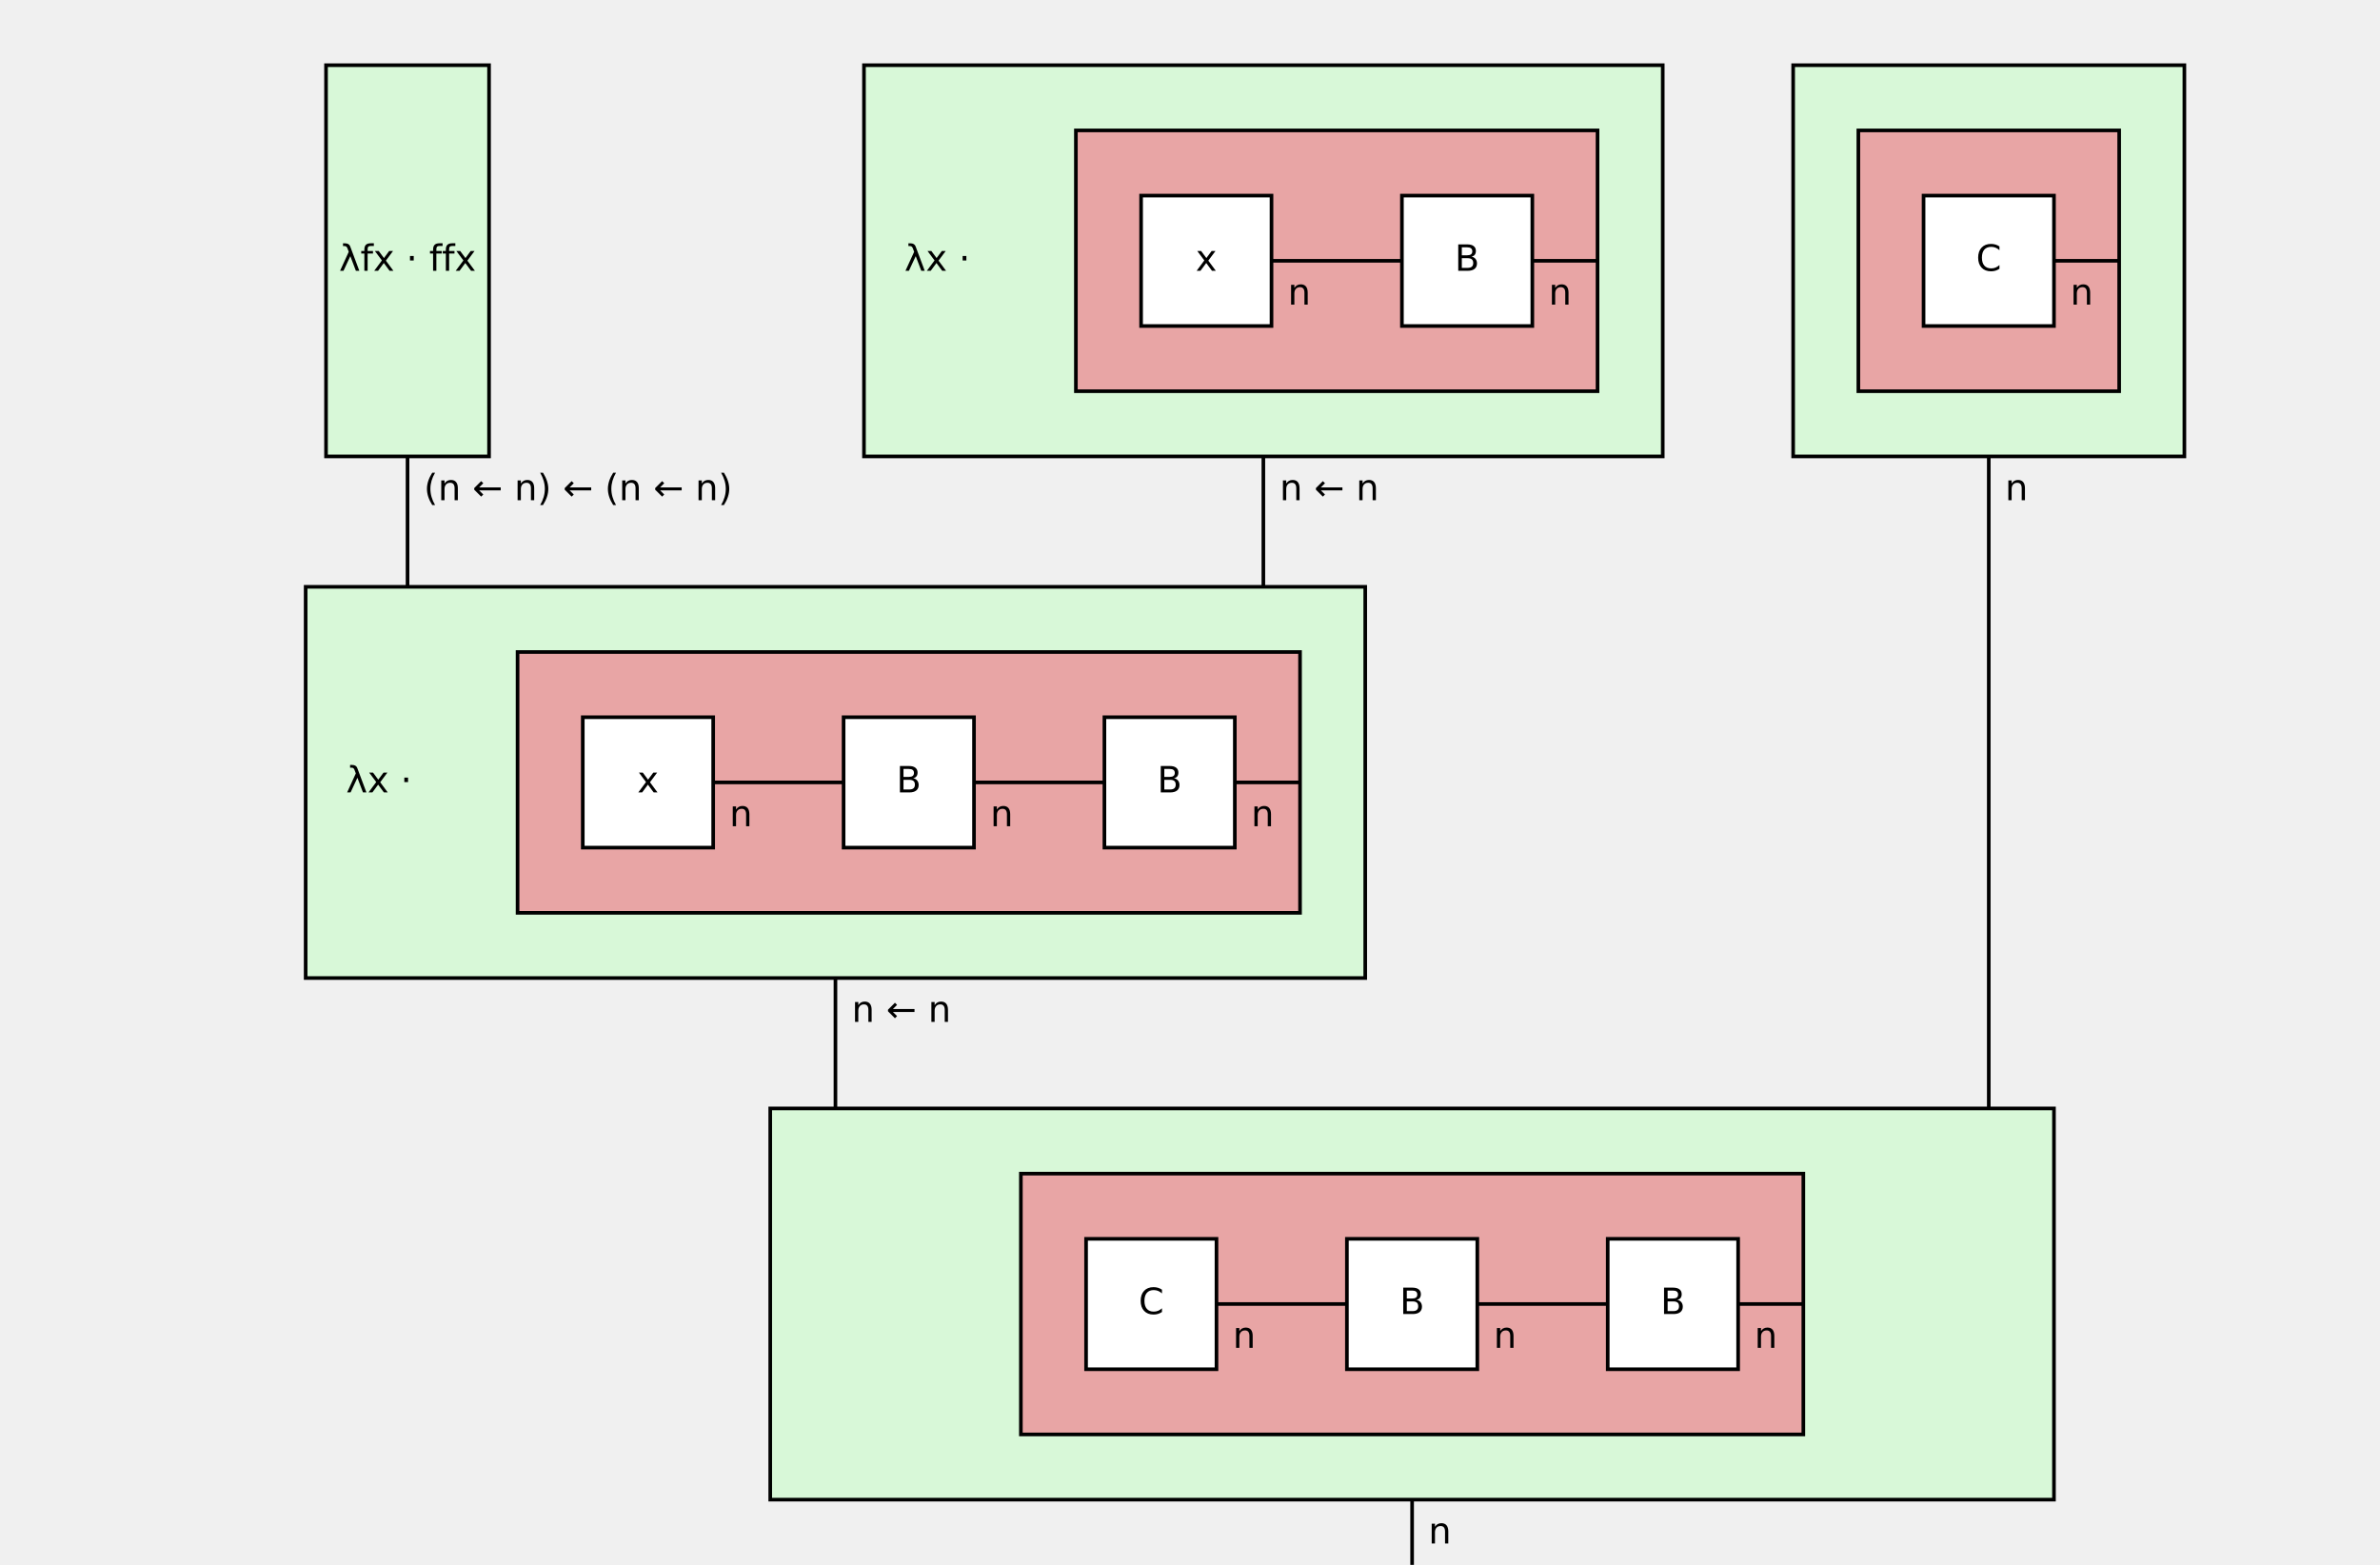
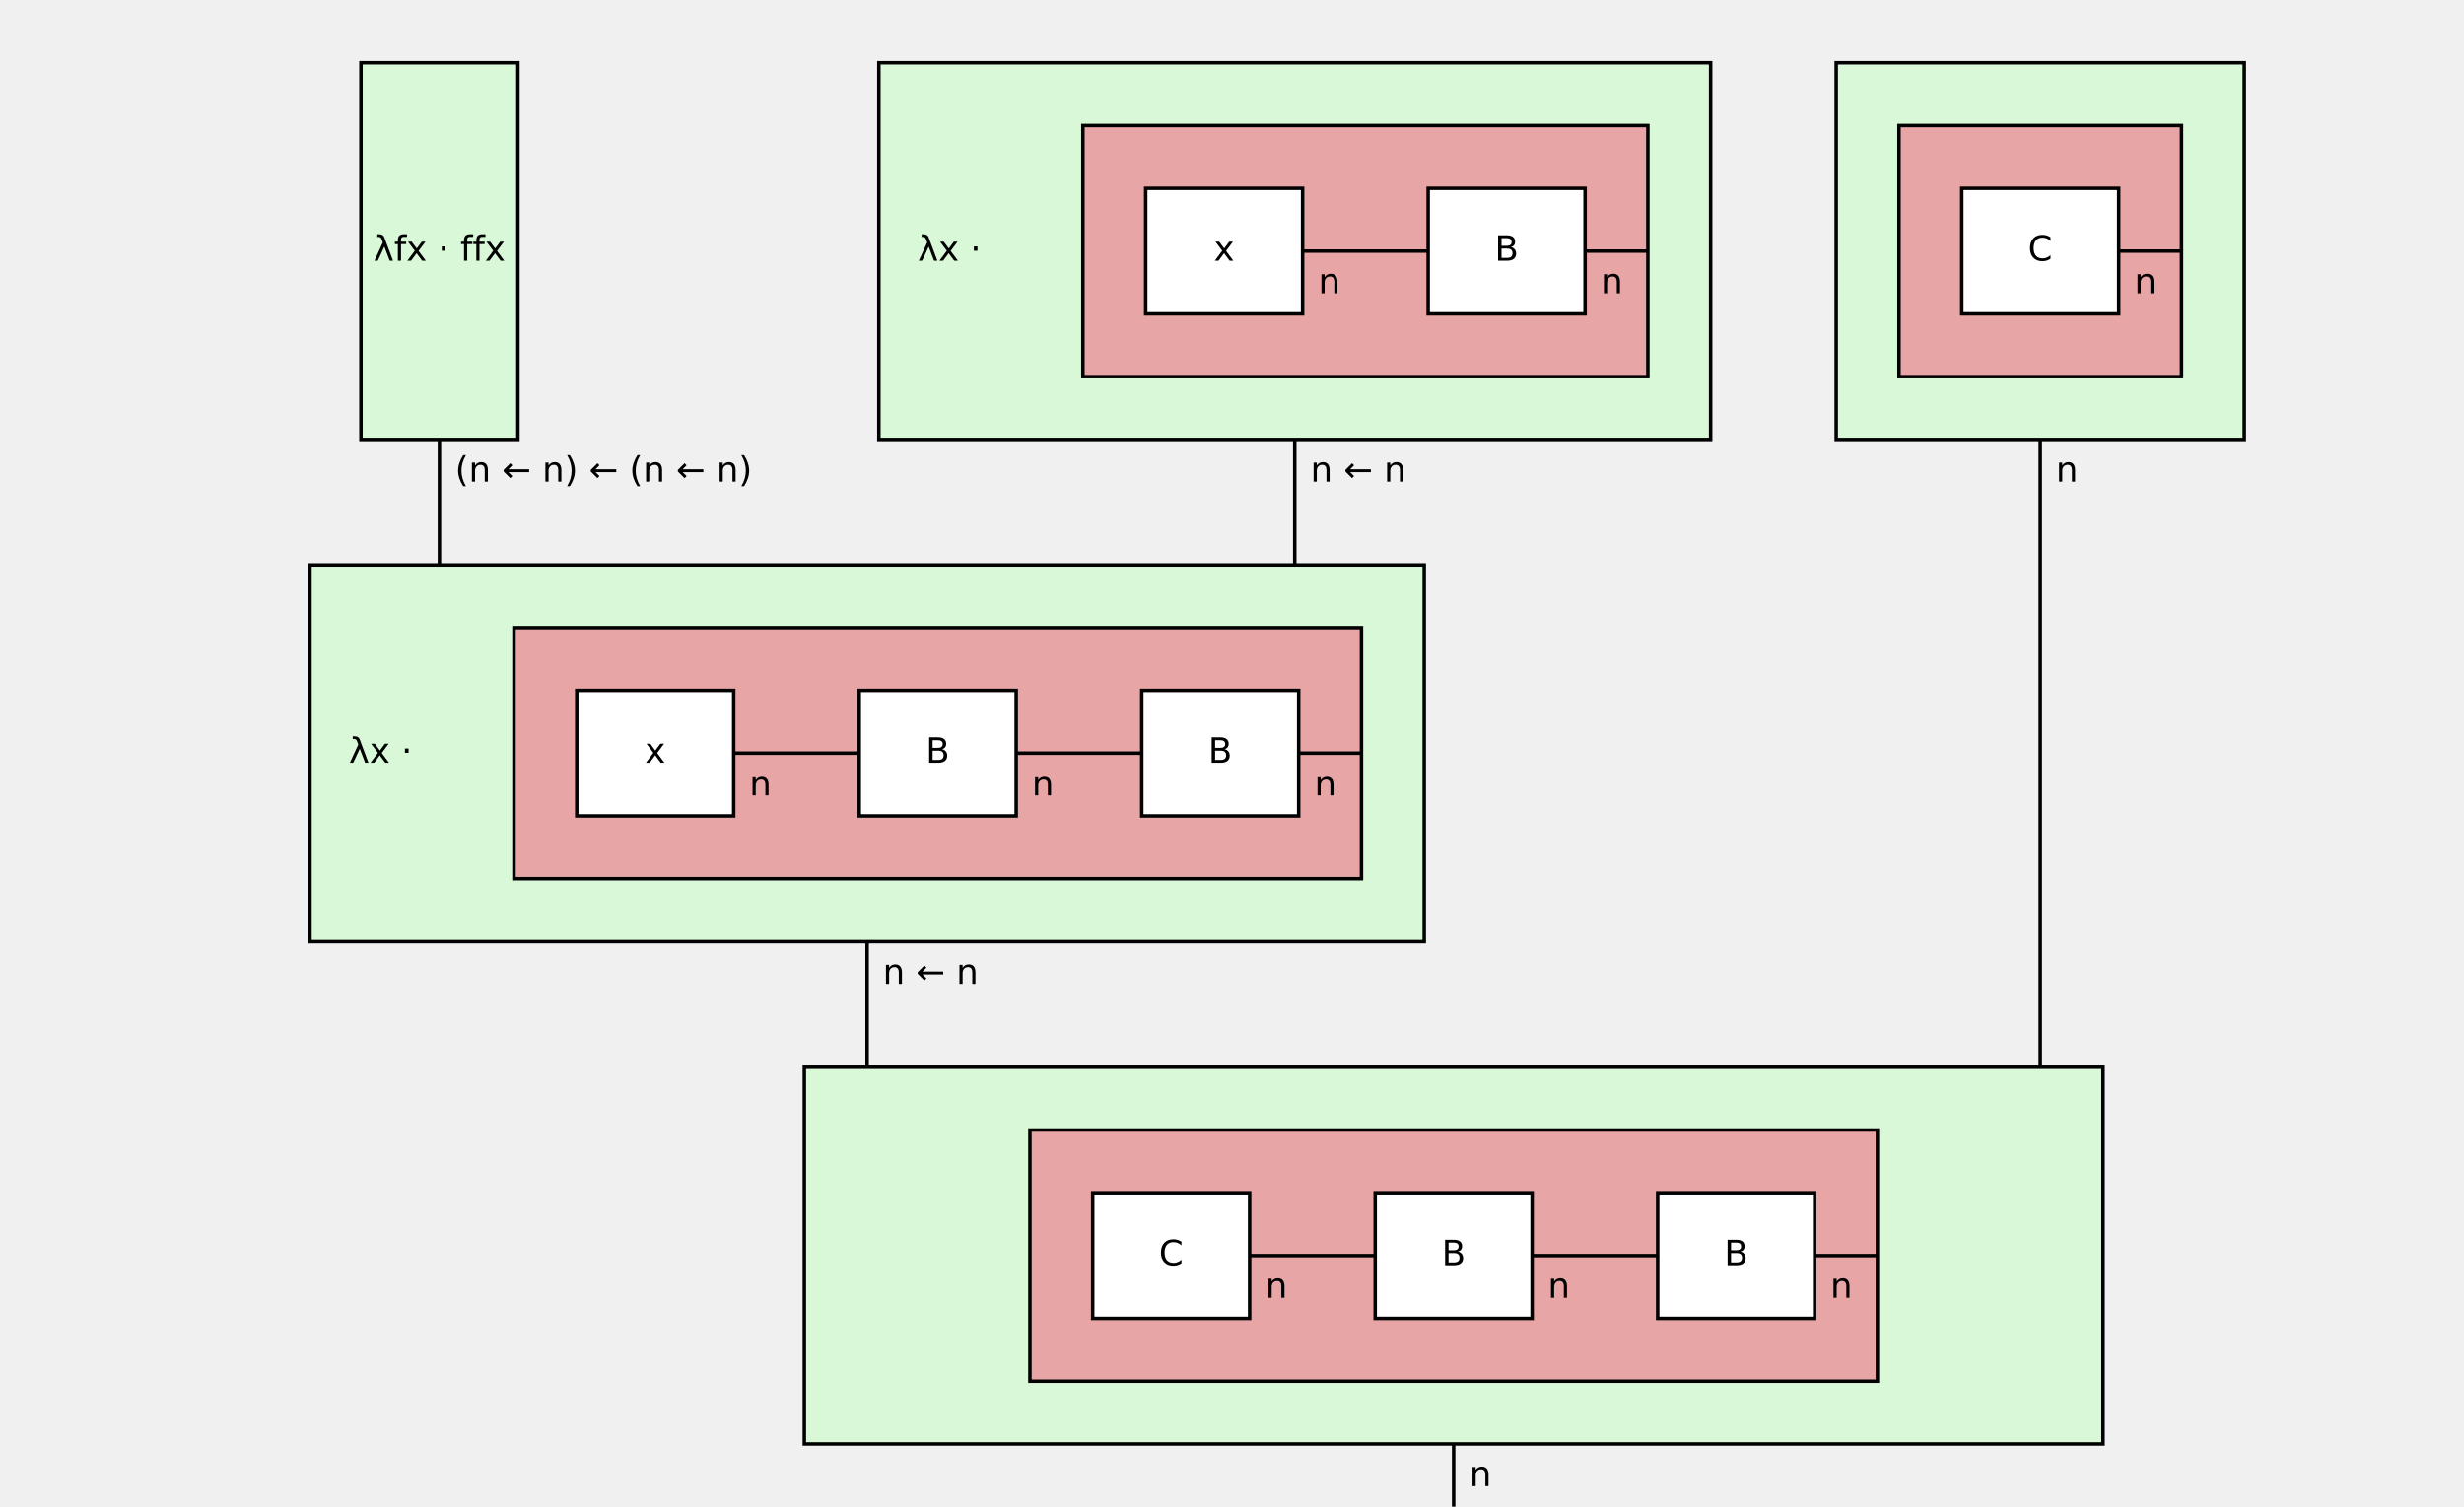
- <svg xmlns="http://www.w3.org/2000/svg" xmlns:xlink="http://www.w3.org/1999/xlink" width="657pt" height="432pt" viewBox="0 0 657 432" version="1.1">
+ <svg xmlns="http://www.w3.org/2000/svg" xmlns:xlink="http://www.w3.org/1999/xlink" width="706.5pt" height="432pt" viewBox="0 0 706.5 432" version="1.1">
  <style type="text/css">@media (prefers-color-scheme: dark) {[id^="dark-stroke"] path { stroke: #ffffff !important; } [id^="dark-fill"] g, [id^="dark-fill"] use { fill: #ffffff !important; stroke: #ffffff !important; }}</style>
  <defs>
    <style type="text/css">*{stroke-linejoin: round; stroke-linecap: butt}</style>
  </defs>
  <g id="figure_1">
    <g id="patch_1">
-       <path d="M 0 432  L 657 432  L 657 0  L 0 0  L 0 432  z " style="fill: none" />
+       <path d="M 0 432  L 706.5 432  L 706.5 0  L 0 0  L 0 432  z " style="fill: none" />
    </g>
    <g id="axes_1">
      <g id="patch_2">
-         <path d="M 0 432  L 657 432  L 657 0  L 0 0  L 0 432  z " clip-path="url(#p1e4a4c0554)" style="fill: none" />
+         <path d="M 0 432  L 706.5 432  L 706.5 0  L 0 0  L 0 432  z " clip-path="url(#p8e985a2a1a)" style="fill: none" />
      </g>
      <g id="dark-stroke-2">
-         <path d="M 112.5 126  Q 112.5 162 112.5 162  " clip-path="url(#p1e4a4c0554)" style="fill: none; stroke: #000000; stroke-linejoin: miter" />
+         <path d="M 126 126  Q 126 162 126 162  " clip-path="url(#p8e985a2a1a)" style="fill: none; stroke: #000000; stroke-linejoin: miter" />
      </g>
      <g id="dark-stroke-4">
-         <path d="M 348.75 126  Q 348.75 162 348.75 162  " clip-path="url(#p1e4a4c0554)" style="fill: none; stroke: #000000; stroke-linejoin: miter" />
+         <path d="M 371.25 126  Q 371.25 162 371.25 162  " clip-path="url(#p8e985a2a1a)" style="fill: none; stroke: #000000; stroke-linejoin: miter" />
      </g>
      <g id="dark-stroke-6">
-         <path d="M 549 126  Q 549 306 549 306  " clip-path="url(#p1e4a4c0554)" style="fill: none; stroke: #000000; stroke-linejoin: miter" />
+         <path d="M 585 126  Q 585 306 585 306  " clip-path="url(#p8e985a2a1a)" style="fill: none; stroke: #000000; stroke-linejoin: miter" />
      </g>
      <g id="dark-stroke-8">
-         <path d="M 230.625 270  Q 230.625 306 230.625 306  " clip-path="url(#p1e4a4c0554)" style="fill: none; stroke: #000000; stroke-linejoin: miter" />
+         <path d="M 248.625 270  Q 248.625 306 248.625 306  " clip-path="url(#p8e985a2a1a)" style="fill: none; stroke: #000000; stroke-linejoin: miter" />
      </g>
      <g id="dark-stroke-10">
-         <path d="M 389.812 414  Q 389.812 432 389.812 432  " clip-path="url(#p1e4a4c0554)" style="fill: none; stroke: #000000; stroke-linejoin: miter" />
+         <path d="M 416.812 414  Q 416.812 432 416.812 432  " clip-path="url(#p8e985a2a1a)" style="fill: none; stroke: #000000; stroke-linejoin: miter" />
      </g>
      <g id="patch_3">
-         <path d="M 90 126  L 90 18  L 135 18  L 135 126  z " clip-path="url(#p1e4a4c0554)" style="fill: #d8f8d8; stroke: #000000; stroke-linejoin: miter" />
+         <path d="M 103.5 126  L 103.5 18  L 148.5 18  L 148.5 126  z " clip-path="url(#p8e985a2a1a)" style="fill: #d8f8d8; stroke: #000000; stroke-linejoin: miter" />
      </g>
      <g id="patch_4">
-         <path d="M 238.5 126  L 238.5 18  L 459 18  L 459 126  z " clip-path="url(#p1e4a4c0554)" style="fill: #d8f8d8; stroke: #000000; stroke-linejoin: miter" />
+         <path d="M 252 126  L 252 18  L 490.5 18  L 490.5 126  z " clip-path="url(#p8e985a2a1a)" style="fill: #d8f8d8; stroke: #000000; stroke-linejoin: miter" />
      </g>
      <g id="patch_5">
-         <path d="M 441 36  L 441 108  L 297 108  L 297 36  z " clip-path="url(#p1e4a4c0554)" style="fill: #e8a5a5; stroke: #000000; stroke-linejoin: miter" />
+         <path d="M 472.5 36  L 472.5 108  L 310.5 108  L 310.5 36  z " clip-path="url(#p8e985a2a1a)" style="fill: #e8a5a5; stroke: #000000; stroke-linejoin: miter" />
      </g>
      <g id="dark-stroke-12">
-         <path d="M 351 72  C 375 72 387 72 387 72  " clip-path="url(#p1e4a4c0554)" style="fill: none; stroke: #000000; stroke-linejoin: miter" />
+         <path d="M 373.5 72  C 397.5 72 409.5 72 409.5 72  " clip-path="url(#p8e985a2a1a)" style="fill: none; stroke: #000000; stroke-linejoin: miter" />
      </g>
      <g id="dark-stroke-14">
-         <path d="M 423 72  C 435 72 441 72 441 72  " clip-path="url(#p1e4a4c0554)" style="fill: none; stroke: #000000; stroke-linejoin: miter" />
+         <path d="M 454.5 72  C 466.5 72 472.5 72 472.5 72  " clip-path="url(#p8e985a2a1a)" style="fill: none; stroke: #000000; stroke-linejoin: miter" />
      </g>
      <g id="patch_6">
-         <path d="M 351 54  L 315 54  L 315 90  L 351 90  z " clip-path="url(#p1e4a4c0554)" style="fill: #ffffff; stroke: #000000; stroke-linejoin: miter" />
+         <path d="M 373.5 54  L 328.5 54  L 328.5 90  L 373.5 90  z " clip-path="url(#p8e985a2a1a)" style="fill: #ffffff; stroke: #000000; stroke-linejoin: miter" />
      </g>
      <g id="patch_7">
-         <path d="M 423 54  L 387 54  L 387 90  L 423 90  z " clip-path="url(#p1e4a4c0554)" style="fill: #ffffff; stroke: #000000; stroke-linejoin: miter" />
+         <path d="M 454.5 54  L 409.5 54  L 409.5 90  L 454.5 90  z " clip-path="url(#p8e985a2a1a)" style="fill: #ffffff; stroke: #000000; stroke-linejoin: miter" />
      </g>
      <g id="patch_8">
-         <path d="M 495 126  L 495 18  L 603 18  L 603 126  z " clip-path="url(#p1e4a4c0554)" style="fill: #d8f8d8; stroke: #000000; stroke-linejoin: miter" />
+         <path d="M 526.5 126  L 526.5 18  L 643.5 18  L 643.5 126  z " clip-path="url(#p8e985a2a1a)" style="fill: #d8f8d8; stroke: #000000; stroke-linejoin: miter" />
      </g>
      <g id="patch_9">
-         <path d="M 585 36  L 585 108  L 513 108  L 513 36  z " clip-path="url(#p1e4a4c0554)" style="fill: #e8a5a5; stroke: #000000; stroke-linejoin: miter" />
+         <path d="M 625.5 36  L 625.5 108  L 544.5 108  L 544.5 36  z " clip-path="url(#p8e985a2a1a)" style="fill: #e8a5a5; stroke: #000000; stroke-linejoin: miter" />
      </g>
      <g id="dark-stroke-16">
-         <path d="M 567 72  C 579 72 585 72 585 72  " clip-path="url(#p1e4a4c0554)" style="fill: none; stroke: #000000; stroke-linejoin: miter" />
+         <path d="M 607.5 72  C 619.5 72 625.5 72 625.5 72  " clip-path="url(#p8e985a2a1a)" style="fill: none; stroke: #000000; stroke-linejoin: miter" />
      </g>
      <g id="patch_10">
-         <path d="M 567 54  L 531 54  L 531 90  L 567 90  z " clip-path="url(#p1e4a4c0554)" style="fill: #ffffff; stroke: #000000; stroke-linejoin: miter" />
+         <path d="M 607.5 54  L 562.5 54  L 562.5 90  L 607.5 90  z " clip-path="url(#p8e985a2a1a)" style="fill: #ffffff; stroke: #000000; stroke-linejoin: miter" />
      </g>
      <g id="patch_11">
-         <path d="M 84.375 270  L 84.375 162  L 376.875 162  L 376.875 270  z " clip-path="url(#p1e4a4c0554)" style="fill: #d8f8d8; stroke: #000000; stroke-linejoin: miter" />
+         <path d="M 88.875 270  L 88.875 162  L 408.375 162  L 408.375 270  z " clip-path="url(#p8e985a2a1a)" style="fill: #d8f8d8; stroke: #000000; stroke-linejoin: miter" />
      </g>
      <g id="patch_12">
-         <path d="M 358.875 180  L 358.875 252  L 142.875 252  L 142.875 180  z " clip-path="url(#p1e4a4c0554)" style="fill: #e8a5a5; stroke: #000000; stroke-linejoin: miter" />
+         <path d="M 390.375 180  L 390.375 252  L 147.375 252  L 147.375 180  z " clip-path="url(#p8e985a2a1a)" style="fill: #e8a5a5; stroke: #000000; stroke-linejoin: miter" />
      </g>
      <g id="dark-stroke-18">
-         <path d="M 196.875 216  C 220.875 216 232.875 216 232.875 216  " clip-path="url(#p1e4a4c0554)" style="fill: none; stroke: #000000; stroke-linejoin: miter" />
+         <path d="M 210.375 216  C 234.375 216 246.375 216 246.375 216  " clip-path="url(#p8e985a2a1a)" style="fill: none; stroke: #000000; stroke-linejoin: miter" />
      </g>
      <g id="dark-stroke-20">
-         <path d="M 268.875 216  C 292.875 216 304.875 216 304.875 216  " clip-path="url(#p1e4a4c0554)" style="fill: none; stroke: #000000; stroke-linejoin: miter" />
+         <path d="M 291.375 216  C 315.375 216 327.375 216 327.375 216  " clip-path="url(#p8e985a2a1a)" style="fill: none; stroke: #000000; stroke-linejoin: miter" />
      </g>
      <g id="dark-stroke-22">
-         <path d="M 340.875 216  C 352.875 216 358.875 216 358.875 216  " clip-path="url(#p1e4a4c0554)" style="fill: none; stroke: #000000; stroke-linejoin: miter" />
+         <path d="M 372.375 216  C 384.375 216 390.375 216 390.375 216  " clip-path="url(#p8e985a2a1a)" style="fill: none; stroke: #000000; stroke-linejoin: miter" />
      </g>
      <g id="patch_13">
-         <path d="M 196.875 198  L 160.875 198  L 160.875 234  L 196.875 234  z " clip-path="url(#p1e4a4c0554)" style="fill: #ffffff; stroke: #000000; stroke-linejoin: miter" />
+         <path d="M 210.375 198  L 165.375 198  L 165.375 234  L 210.375 234  z " clip-path="url(#p8e985a2a1a)" style="fill: #ffffff; stroke: #000000; stroke-linejoin: miter" />
      </g>
      <g id="patch_14">
-         <path d="M 268.875 198  L 232.875 198  L 232.875 234  L 268.875 234  z " clip-path="url(#p1e4a4c0554)" style="fill: #ffffff; stroke: #000000; stroke-linejoin: miter" />
+         <path d="M 291.375 198  L 246.375 198  L 246.375 234  L 291.375 234  z " clip-path="url(#p8e985a2a1a)" style="fill: #ffffff; stroke: #000000; stroke-linejoin: miter" />
      </g>
      <g id="patch_15">
-         <path d="M 340.875 198  L 304.875 198  L 304.875 234  L 340.875 234  z " clip-path="url(#p1e4a4c0554)" style="fill: #ffffff; stroke: #000000; stroke-linejoin: miter" />
+         <path d="M 372.375 198  L 327.375 198  L 327.375 234  L 372.375 234  z " clip-path="url(#p8e985a2a1a)" style="fill: #ffffff; stroke: #000000; stroke-linejoin: miter" />
      </g>
      <g id="patch_16">
-         <path d="M 212.625 414  L 212.625 306  L 567 306  L 567 414  z " clip-path="url(#p1e4a4c0554)" style="fill: #d8f8d8; stroke: #000000; stroke-linejoin: miter" />
+         <path d="M 230.625 414  L 230.625 306  L 603 306  L 603 414  z " clip-path="url(#p8e985a2a1a)" style="fill: #d8f8d8; stroke: #000000; stroke-linejoin: miter" />
      </g>
      <g id="patch_17">
-         <path d="M 497.812 324  L 497.812 396  L 281.812 396  L 281.812 324  z " clip-path="url(#p1e4a4c0554)" style="fill: #e8a5a5; stroke: #000000; stroke-linejoin: miter" />
+         <path d="M 538.312 324  L 538.312 396  L 295.312 396  L 295.312 324  z " clip-path="url(#p8e985a2a1a)" style="fill: #e8a5a5; stroke: #000000; stroke-linejoin: miter" />
      </g>
      <g id="dark-stroke-24">
-         <path d="M 335.812 360  C 359.812 360 371.812 360 371.812 360  " clip-path="url(#p1e4a4c0554)" style="fill: none; stroke: #000000; stroke-linejoin: miter" />
+         <path d="M 358.312 360  C 382.312 360 394.312 360 394.312 360  " clip-path="url(#p8e985a2a1a)" style="fill: none; stroke: #000000; stroke-linejoin: miter" />
      </g>
      <g id="dark-stroke-26">
-         <path d="M 407.812 360  C 431.812 360 443.812 360 443.812 360  " clip-path="url(#p1e4a4c0554)" style="fill: none; stroke: #000000; stroke-linejoin: miter" />
+         <path d="M 439.312 360  C 463.312 360 475.312 360 475.312 360  " clip-path="url(#p8e985a2a1a)" style="fill: none; stroke: #000000; stroke-linejoin: miter" />
      </g>
      <g id="dark-stroke-28">
-         <path d="M 479.812 360  C 491.812 360 497.812 360 497.812 360  " clip-path="url(#p1e4a4c0554)" style="fill: none; stroke: #000000; stroke-linejoin: miter" />
+         <path d="M 520.312 360  C 532.312 360 538.312 360 538.312 360  " clip-path="url(#p8e985a2a1a)" style="fill: none; stroke: #000000; stroke-linejoin: miter" />
      </g>
      <g id="patch_18">
-         <path d="M 335.812 342  L 299.812 342  L 299.812 378  L 335.812 378  z " clip-path="url(#p1e4a4c0554)" style="fill: #ffffff; stroke: #000000; stroke-linejoin: miter" />
+         <path d="M 358.312 342  L 313.312 342  L 313.312 378  L 358.312 378  z " clip-path="url(#p8e985a2a1a)" style="fill: #ffffff; stroke: #000000; stroke-linejoin: miter" />
      </g>
      <g id="patch_19">
-         <path d="M 407.812 342  L 371.812 342  L 371.812 378  L 407.812 378  z " clip-path="url(#p1e4a4c0554)" style="fill: #ffffff; stroke: #000000; stroke-linejoin: miter" />
+         <path d="M 439.312 342  L 394.312 342  L 394.312 378  L 439.312 378  z " clip-path="url(#p8e985a2a1a)" style="fill: #ffffff; stroke: #000000; stroke-linejoin: miter" />
      </g>
      <g id="patch_20">
-         <path d="M 479.812 342  L 443.812 342  L 443.812 378  L 479.812 378  z " clip-path="url(#p1e4a4c0554)" style="fill: #ffffff; stroke: #000000; stroke-linejoin: miter" />
+         <path d="M 520.312 342  L 475.312 342  L 475.312 378  L 520.312 378  z " clip-path="url(#p8e985a2a1a)" style="fill: #ffffff; stroke: #000000; stroke-linejoin: miter" />
      </g>
      <g id="dark-fill-1">
-         <g transform="translate(117 138.0984) scale(0.1 -0.1)">
+         <g transform="translate(130.5 138.0984) scale(0.1 -0.1)">
          <defs>
            <path id="DejaVuSans-28" d="M 1984 4856  Q 1566 4138 1362 3434  Q 1159 2731 1159 2009  Q 1159 1288 1364 580  Q 1569 -128 1984 -844  L 1484 -844  Q 1016 -109 783 600  Q 550 1309 550 2009  Q 550 2706 781 3412  Q 1013 4119 1484 4856  L 1984 4856  z " transform="scale(0.015625)" />
            <path id="DejaVuSans-6e" d="M 3513 2113  L 3513 0  L 2938 0  L 2938 2094  Q 2938 2591 2744 2837  Q 2550 3084 2163 3084  Q 1697 3084 1428 2787  Q 1159 2491 1159 1978  L 1159 0  L 581 0  L 581 3500  L 1159 3500  L 1159 2956  Q 1366 3272 1645 3428  Q 1925 3584 2291 3584  Q 2894 3584 3203 3211  Q 3513 2838 3513 2113  z " transform="scale(0.015625)" />
            <path id="DejaVuSans-20" transform="scale(0.015625)" />
            <path id="DejaVuSans-2190" d="M 313 1866  L 313 2147  L 1541 3375  L 1916 3000  L 1188 2272  L 4997 2272  L 4997 1741  L 1188 1741  L 1916 1013  L 1541 638  L 313 1866  z " transform="scale(0.015625)" />
            <path id="DejaVuSans-29" d="M 513 4856  L 1013 4856  Q 1481 4119 1714 3412  Q 1947 2706 1947 2009  Q 1947 1309 1714 600  Q 1481 -109 1013 -844  L 513 -844  Q 928 -128 1133 580  Q 1338 1288 1338 2009  Q 1338 2731 1133 3434  Q 928 4138 513 4856  z " transform="scale(0.015625)" />
          </defs>
          <use xlink:href="#DejaVuSans-28" />
          <use xlink:href="#DejaVuSans-6e" transform="translate(39.01367 0)" />
          <use xlink:href="#DejaVuSans-20" transform="translate(102.3926 0)" />
          <use xlink:href="#DejaVuSans-2190" transform="translate(134.1797 0)" />
          <use xlink:href="#DejaVuSans-20" transform="translate(217.9688 0)" />
          <use xlink:href="#DejaVuSans-6e" transform="translate(249.7559 0)" />
          <use xlink:href="#DejaVuSans-29" transform="translate(313.1348 0)" />
          <use xlink:href="#DejaVuSans-20" transform="translate(352.1484 0)" />
          <use xlink:href="#DejaVuSans-2190" transform="translate(383.9355 0)" />
          <use xlink:href="#DejaVuSans-20" transform="translate(467.7246 0)" />
          <use xlink:href="#DejaVuSans-28" transform="translate(499.5117 0)" />
          <use xlink:href="#DejaVuSans-6e" transform="translate(538.5254 0)" />
          <use xlink:href="#DejaVuSans-20" transform="translate(601.9043 0)" />
          <use xlink:href="#DejaVuSans-2190" transform="translate(633.6914 0)" />
          <use xlink:href="#DejaVuSans-20" transform="translate(717.4805 0)" />
          <use xlink:href="#DejaVuSans-6e" transform="translate(749.2676 0)" />
          <use xlink:href="#DejaVuSans-29" transform="translate(812.6465 0)" />
        </g>
      </g>
      <g id="dark-fill-3">
-         <g transform="translate(353.25 138.0984) scale(0.1 -0.1)">
+         <g transform="translate(375.75 138.0984) scale(0.1 -0.1)">
          <use xlink:href="#DejaVuSans-6e" />
          <use xlink:href="#DejaVuSans-20" transform="translate(63.37891 0)" />
          <use xlink:href="#DejaVuSans-2190" transform="translate(95.16602 0)" />
          <use xlink:href="#DejaVuSans-20" transform="translate(178.9551 0)" />
          <use xlink:href="#DejaVuSans-6e" transform="translate(210.7422 0)" />
        </g>
      </g>
      <g id="dark-fill-5">
-         <g transform="translate(553.5 138.0984) scale(0.1 -0.1)">
+         <g transform="translate(589.5 138.0984) scale(0.1 -0.1)">
          <use xlink:href="#DejaVuSans-6e" />
        </g>
      </g>
      <g id="dark-fill-7">
-         <g transform="translate(235.125 282.0984) scale(0.1 -0.1)">
+         <g transform="translate(253.125 282.0984) scale(0.1 -0.1)">
          <use xlink:href="#DejaVuSans-6e" />
          <use xlink:href="#DejaVuSans-20" transform="translate(63.37891 0)" />
          <use xlink:href="#DejaVuSans-2190" transform="translate(95.16602 0)" />
          <use xlink:href="#DejaVuSans-20" transform="translate(178.9551 0)" />
          <use xlink:href="#DejaVuSans-6e" transform="translate(210.7422 0)" />
        </g>
      </g>
      <g id="dark-fill-9">
-         <g transform="translate(394.3125 426.0984) scale(0.1 -0.1)">
+         <g transform="translate(421.3125 426.0984) scale(0.1 -0.1)">
          <use xlink:href="#DejaVuSans-6e" />
        </g>
      </g>
      <g id="text_1">
-         <g transform="translate(93.57422 74.75938) scale(0.1 -0.1)">
+         <g transform="translate(107.0742 74.75938) scale(0.1 -0.1)">
          <defs>
            <path id="DejaVuSans-3bb" d="M 1981 4316  L 3597 0  L 2988 0  L 2006 2588  L 800 0  L 191 0  L 1725 3356  L 1494 3975  Q 1347 4369 1013 4369  L 713 4369  L 713 4863  L 1078 4856  Q 1784 4847 1981 4316  z " transform="scale(0.015625)" />
            <path id="DejaVuSans-66" d="M 2375 4863  L 2375 4384  L 1825 4384  Q 1516 4384 1395 4259  Q 1275 4134 1275 3809  L 1275 3500  L 2222 3500  L 2222 3053  L 1275 3053  L 1275 0  L 697 0  L 697 3053  L 147 3053  L 147 3500  L 697 3500  L 697 3744  Q 697 4328 969 4595  Q 1241 4863 1831 4863  L 2375 4863  z " transform="scale(0.015625)" />
            <path id="DejaVuSans-78" d="M 3513 3500  L 2247 1797  L 3578 0  L 2900 0  L 1881 1375  L 863 0  L 184 0  L 1544 1831  L 300 3500  L 978 3500  L 1906 2253  L 2834 3500  L 3513 3500  z " transform="scale(0.015625)" />
            <path id="DejaVuSans-b7" d="M 684 2619  L 1344 2619  L 1344 1825  L 684 1825  L 684 2619  z " transform="scale(0.015625)" />
          </defs>
          <use xlink:href="#DejaVuSans-3bb" />
          <use xlink:href="#DejaVuSans-66" transform="translate(59.17969 0)" />
          <use xlink:href="#DejaVuSans-78" transform="translate(94.38477 0)" />
          <use xlink:href="#DejaVuSans-20" transform="translate(153.5645 0)" />
          <use xlink:href="#DejaVuSans-b7" transform="translate(185.3516 0)" />
          <use xlink:href="#DejaVuSans-20" transform="translate(217.1387 0)" />
          <use xlink:href="#DejaVuSans-66" transform="translate(248.9258 0)" />
          <use xlink:href="#DejaVuSans-66" transform="translate(284.1309 0)" />
          <use xlink:href="#DejaVuSans-78" transform="translate(319.3359 0)" />
        </g>
      </g>
      <g id="dark-fill-11">
-         <g transform="translate(355.5 84.09844) scale(0.1 -0.1)">
+         <g transform="translate(378 84.09844) scale(0.1 -0.1)">
          <use xlink:href="#DejaVuSans-6e" />
        </g>
      </g>
      <g id="dark-fill-13">
-         <g transform="translate(427.5 84.09844) scale(0.1 -0.1)">
+         <g transform="translate(459 84.09844) scale(0.1 -0.1)">
          <use xlink:href="#DejaVuSans-6e" />
        </g>
      </g>
      <g id="text_2">
-         <g transform="translate(330.0406 74.75938) scale(0.1 -0.1)">
+         <g transform="translate(348.0406 74.75938) scale(0.1 -0.1)">
          <use xlink:href="#DejaVuSans-78" />
        </g>
      </g>
      <g id="text_3">
-         <g transform="translate(401.5695 74.75938) scale(0.1 -0.1)">
+         <g transform="translate(428.5695 74.75938) scale(0.1 -0.1)">
          <defs>
            <path id="DejaVuSans-42" d="M 1259 2228  L 1259 519  L 2272 519  Q 2781 519 3026 730  Q 3272 941 3272 1375  Q 3272 1813 3026 2020  Q 2781 2228 2272 2228  L 1259 2228  z M 1259 4147  L 1259 2741  L 2194 2741  Q 2656 2741 2882 2914  Q 3109 3088 3109 3444  Q 3109 3797 2882 3972  Q 2656 4147 2194 4147  L 1259 4147  z M 628 4666  L 2241 4666  Q 2963 4666 3353 4366  Q 3744 4066 3744 3513  Q 3744 3084 3544 2831  Q 3344 2578 2956 2516  Q 3422 2416 3680 2098  Q 3938 1781 3938 1306  Q 3938 681 3513 340  Q 3088 0 2303 0  L 628 0  L 628 4666  z " transform="scale(0.015625)" />
          </defs>
          <use xlink:href="#DejaVuSans-42" />
        </g>
      </g>
      <g id="text_4">
-         <g transform="translate(249.6531 74.75938) scale(0.1 -0.1)">
+         <g transform="translate(263.1531 74.75938) scale(0.1 -0.1)">
          <use xlink:href="#DejaVuSans-3bb" />
          <use xlink:href="#DejaVuSans-78" transform="translate(59.17969 0)" />
          <use xlink:href="#DejaVuSans-20" transform="translate(118.3594 0)" />
          <use xlink:href="#DejaVuSans-b7" transform="translate(150.1465 0)" />
        </g>
      </g>
      <g id="dark-fill-15">
-         <g transform="translate(571.5 84.09844) scale(0.1 -0.1)">
+         <g transform="translate(612 84.09844) scale(0.1 -0.1)">
          <use xlink:href="#DejaVuSans-6e" />
        </g>
      </g>
      <g id="text_5">
-         <g transform="translate(545.5086 74.75938) scale(0.1 -0.1)">
+         <g transform="translate(581.5086 74.75938) scale(0.1 -0.1)">
          <defs>
            <path id="DejaVuSans-43" d="M 4122 4306  L 4122 3641  Q 3803 3938 3442 4084  Q 3081 4231 2675 4231  Q 1875 4231 1450 3742  Q 1025 3253 1025 2328  Q 1025 1406 1450 917  Q 1875 428 2675 428  Q 3081 428 3442 575  Q 3803 722 4122 1019  L 4122 359  Q 3791 134 3420 21  Q 3050 -91 2638 -91  Q 1578 -91 968 557  Q 359 1206 359 2328  Q 359 3453 968 4101  Q 1578 4750 2638 4750  Q 3056 4750 3426 4639  Q 3797 4528 4122 4306  z " transform="scale(0.015625)" />
          </defs>
          <use xlink:href="#DejaVuSans-43" />
        </g>
      </g>
      <g id="dark-fill-17">
-         <g transform="translate(201.375 228.0984) scale(0.1 -0.1)">
+         <g transform="translate(214.875 228.0984) scale(0.1 -0.1)">
          <use xlink:href="#DejaVuSans-6e" />
        </g>
      </g>
      <g id="dark-fill-19">
-         <g transform="translate(273.375 228.0984) scale(0.1 -0.1)">
+         <g transform="translate(295.875 228.0984) scale(0.1 -0.1)">
          <use xlink:href="#DejaVuSans-6e" />
        </g>
      </g>
      <g id="dark-fill-21">
-         <g transform="translate(345.375 228.0984) scale(0.1 -0.1)">
+         <g transform="translate(376.875 228.0984) scale(0.1 -0.1)">
          <use xlink:href="#DejaVuSans-6e" />
        </g>
      </g>
      <g id="text_6">
-         <g transform="translate(175.9156 218.7594) scale(0.1 -0.1)">
+         <g transform="translate(184.9156 218.7594) scale(0.1 -0.1)">
          <use xlink:href="#DejaVuSans-78" />
        </g>
      </g>
      <g id="text_7">
-         <g transform="translate(247.4445 218.7594) scale(0.1 -0.1)">
+         <g transform="translate(265.4445 218.7594) scale(0.1 -0.1)">
          <use xlink:href="#DejaVuSans-42" />
        </g>
      </g>
      <g id="text_8">
-         <g transform="translate(319.4445 218.7594) scale(0.1 -0.1)">
+         <g transform="translate(346.4445 218.7594) scale(0.1 -0.1)">
          <use xlink:href="#DejaVuSans-42" />
        </g>
      </g>
      <g id="text_9">
-         <g transform="translate(95.52813 218.7594) scale(0.1 -0.1)">
+         <g transform="translate(100.0281 218.7594) scale(0.1 -0.1)">
          <use xlink:href="#DejaVuSans-3bb" />
          <use xlink:href="#DejaVuSans-78" transform="translate(59.17969 0)" />
          <use xlink:href="#DejaVuSans-20" transform="translate(118.3594 0)" />
          <use xlink:href="#DejaVuSans-b7" transform="translate(150.1465 0)" />
        </g>
      </g>
      <g id="dark-fill-23">
-         <g transform="translate(340.3125 372.0984) scale(0.1 -0.1)">
+         <g transform="translate(362.8125 372.0984) scale(0.1 -0.1)">
          <use xlink:href="#DejaVuSans-6e" />
        </g>
      </g>
      <g id="dark-fill-25">
-         <g transform="translate(412.3125 372.0984) scale(0.1 -0.1)">
+         <g transform="translate(443.8125 372.0984) scale(0.1 -0.1)">
          <use xlink:href="#DejaVuSans-6e" />
        </g>
      </g>
      <g id="dark-fill-27">
-         <g transform="translate(484.3125 372.0984) scale(0.1 -0.1)">
+         <g transform="translate(524.8125 372.0984) scale(0.1 -0.1)">
          <use xlink:href="#DejaVuSans-6e" />
        </g>
      </g>
      <g id="text_10">
-         <g transform="translate(314.3211 362.7594) scale(0.1 -0.1)">
+         <g transform="translate(332.3211 362.7594) scale(0.1 -0.1)">
          <use xlink:href="#DejaVuSans-43" />
        </g>
      </g>
      <g id="text_11">
-         <g transform="translate(386.382 362.7594) scale(0.1 -0.1)">
+         <g transform="translate(413.382 362.7594) scale(0.1 -0.1)">
          <use xlink:href="#DejaVuSans-42" />
        </g>
      </g>
      <g id="text_12">
-         <g transform="translate(458.382 362.7594) scale(0.1 -0.1)">
+         <g transform="translate(494.382 362.7594) scale(0.1 -0.1)">
          <use xlink:href="#DejaVuSans-42" />
        </g>
      </g>
    </g>
  </g>
  <defs>
-     <clipPath id="p1e4a4c0554">
-       <rect x="0" y="0" width="657" height="432" />
+     <clipPath id="p8e985a2a1a">
+       <rect x="0" y="0" width="706.5" height="432" />
    </clipPath>
  </defs>
</svg>
